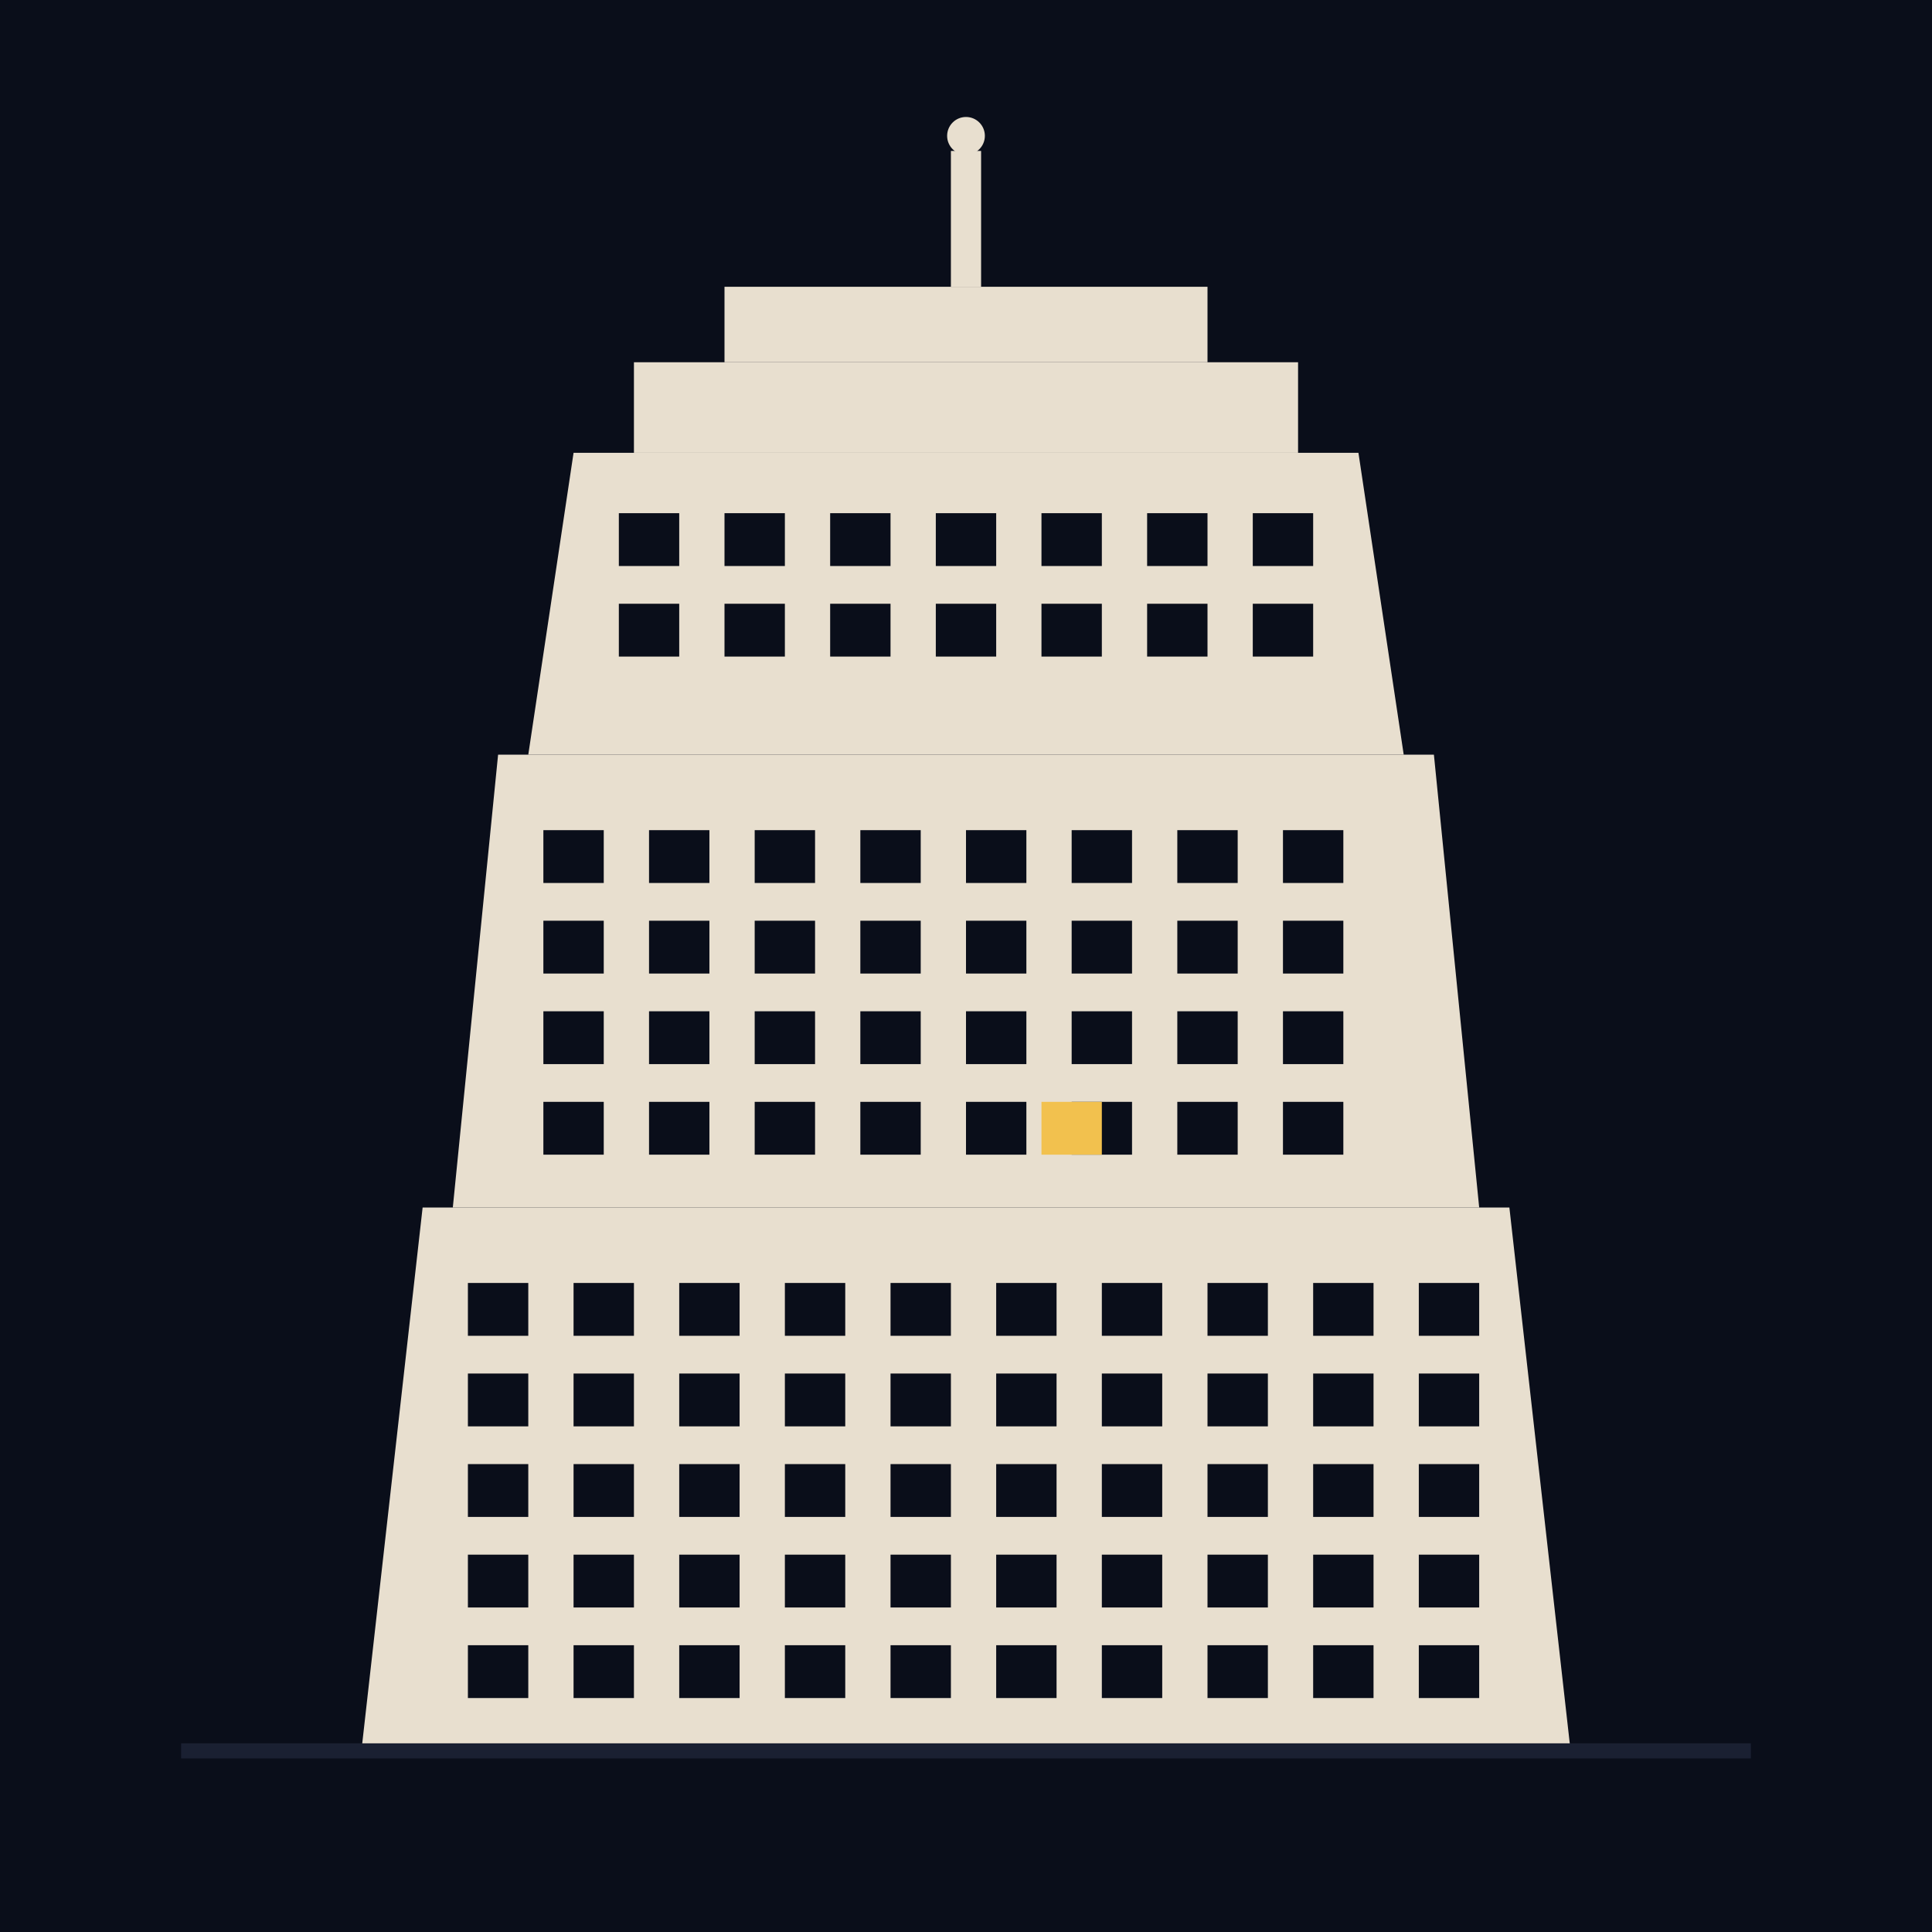
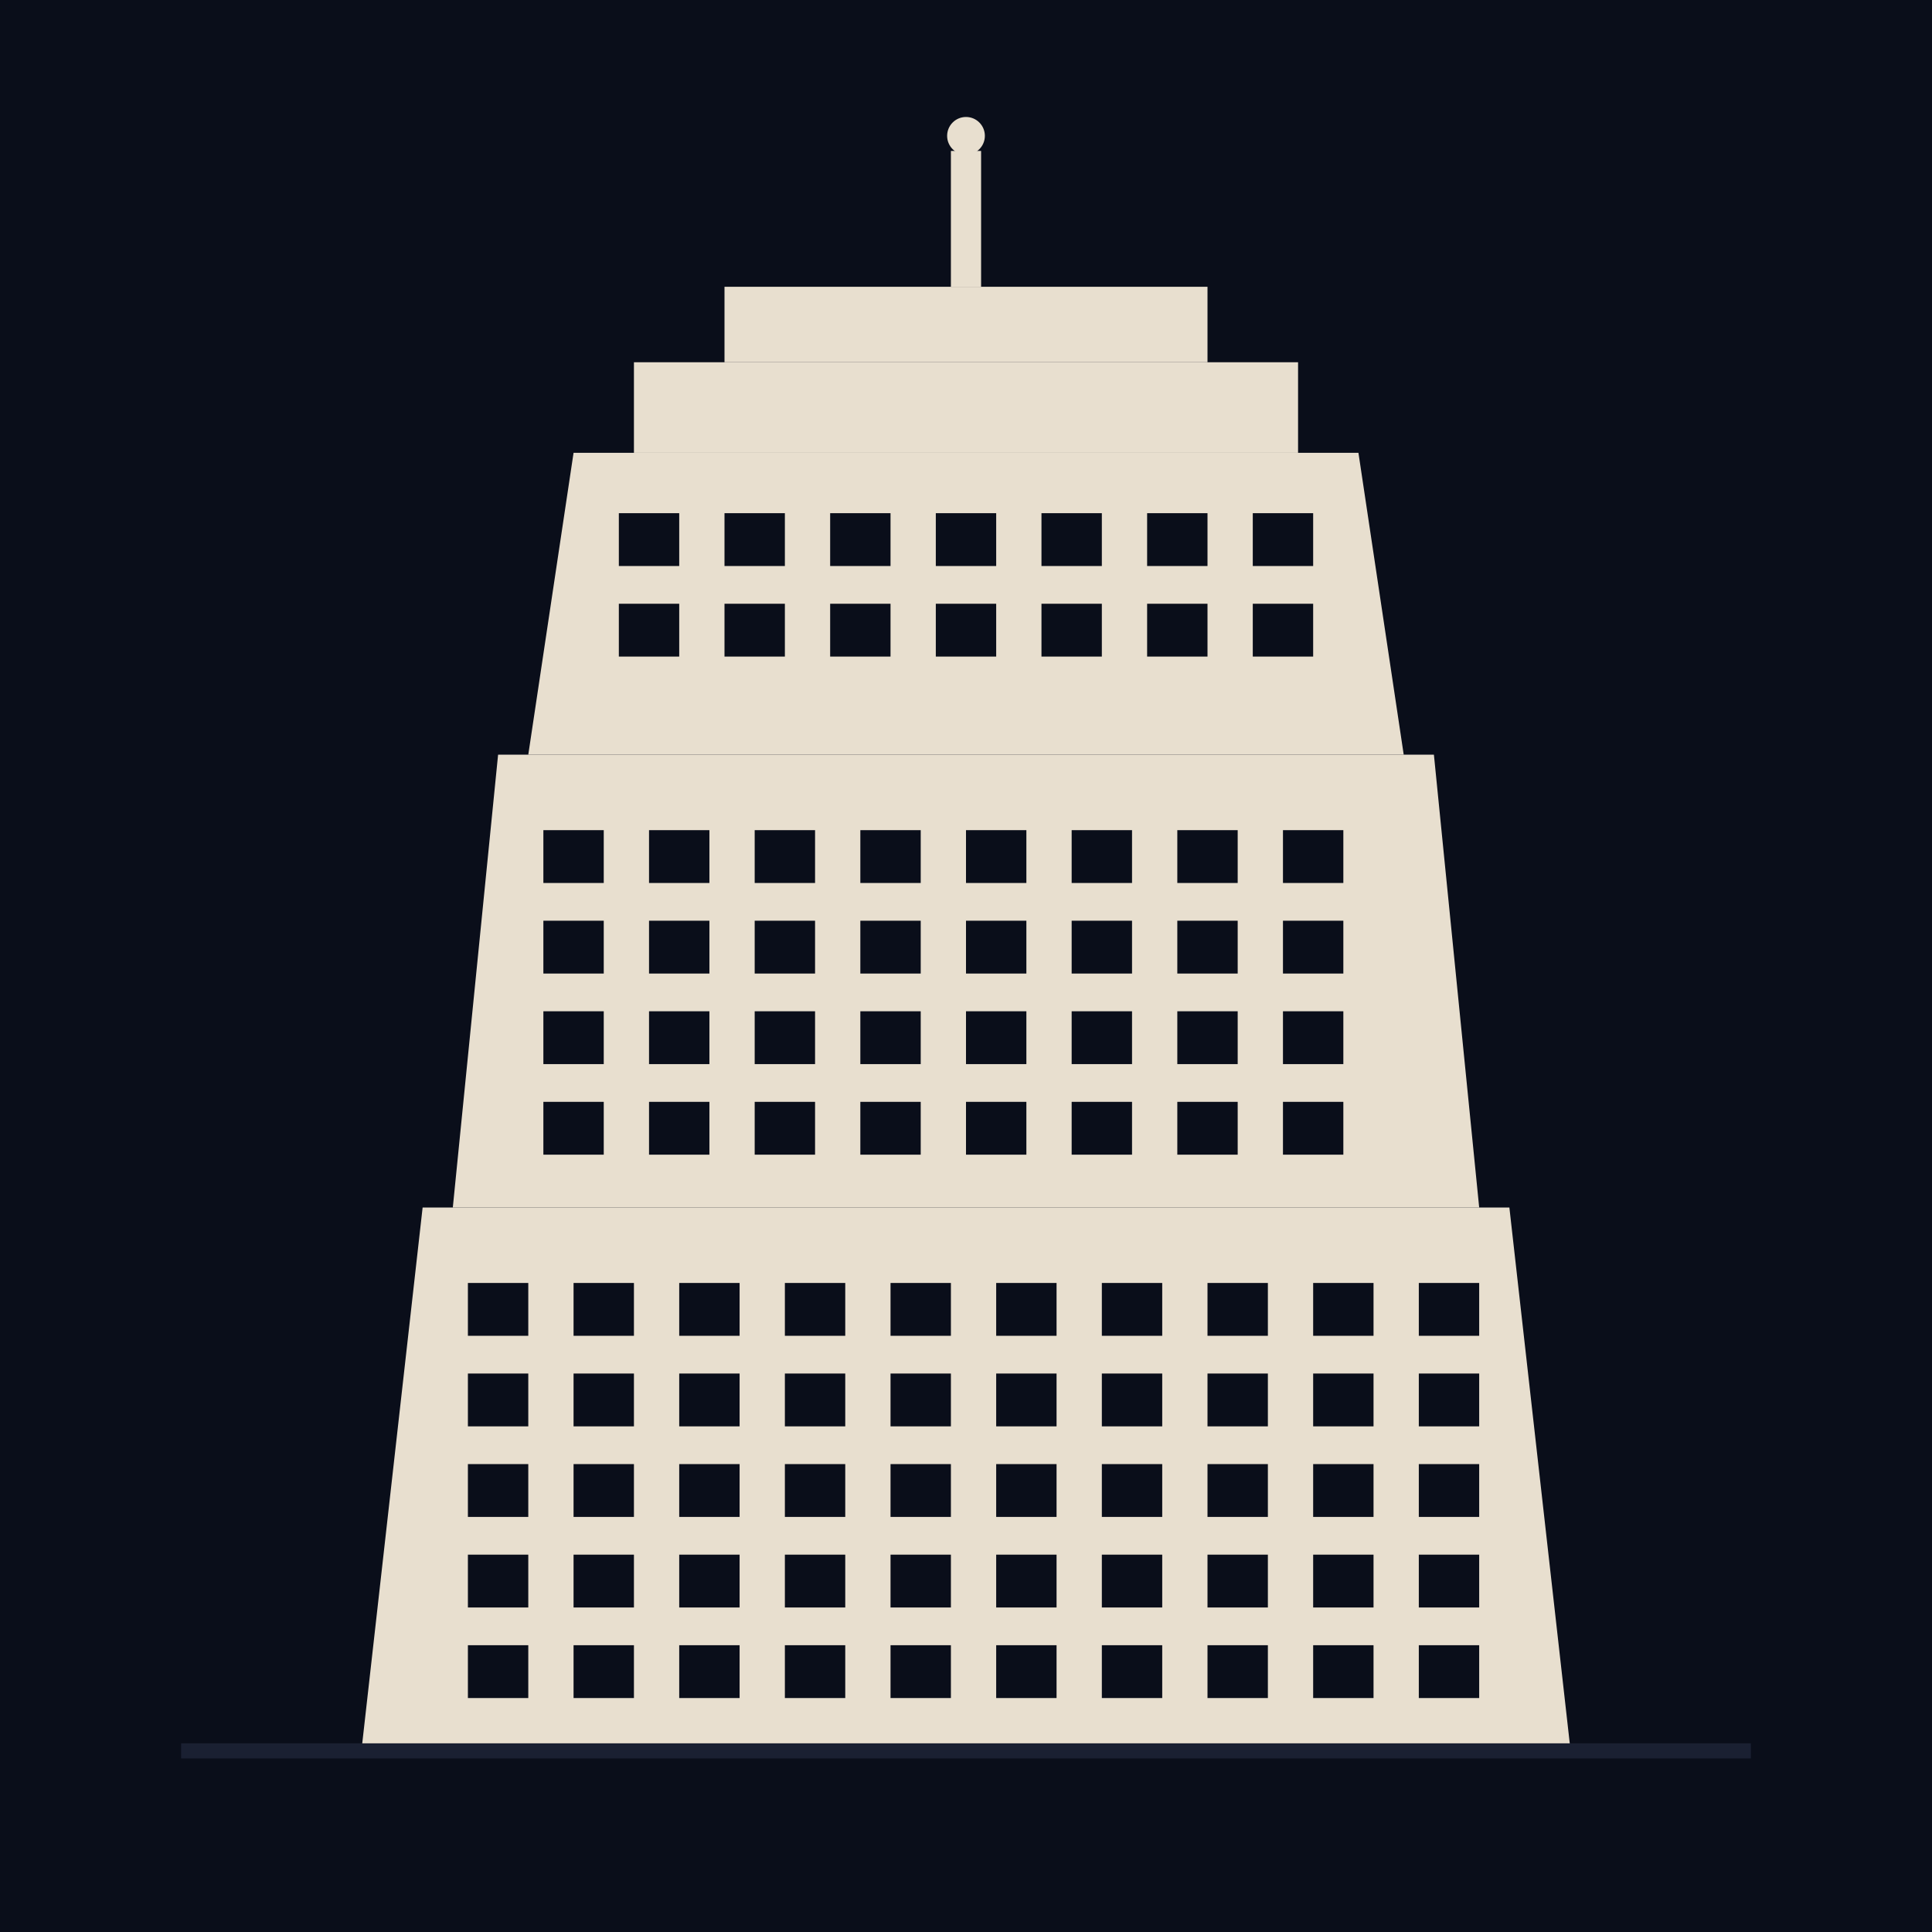
<svg xmlns="http://www.w3.org/2000/svg" viewBox="0 0 512 512" role="img" aria-label="Nakatomi Plaza">
  <rect width="512" height="512" fill="#0a0e1a" />
  <rect x="48" y="462" width="416" height="4" fill="#1a2032" />
  <g fill="#e8dfcf">
    <polygon points="96,462 416,462 400,320 112,320" />
    <polygon points="120,320 392,320 380,200 132,200" />
    <polygon points="140,200 372,200 360,120 152,120" />
    <rect x="168" y="96" width="176" height="24" />
    <rect x="192" y="76" width="128" height="20" />
    <rect x="252" y="40" width="8" height="36" />
    <circle cx="256" cy="36" r="5" />
  </g>
  <g fill="#0a0e1a">
    <g>
      <rect x="124" y="340" width="16" height="14" />
      <rect x="152" y="340" width="16" height="14" />
      <rect x="180" y="340" width="16" height="14" />
      <rect x="208" y="340" width="16" height="14" />
      <rect x="236" y="340" width="16" height="14" />
      <rect x="264" y="340" width="16" height="14" />
      <rect x="292" y="340" width="16" height="14" />
      <rect x="320" y="340" width="16" height="14" />
      <rect x="348" y="340" width="16" height="14" />
      <rect x="376" y="340" width="16" height="14" />
      <rect x="124" y="364" width="16" height="14" />
      <rect x="152" y="364" width="16" height="14" />
      <rect x="180" y="364" width="16" height="14" />
      <rect x="208" y="364" width="16" height="14" />
      <rect x="236" y="364" width="16" height="14" />
      <rect x="264" y="364" width="16" height="14" />
      <rect x="292" y="364" width="16" height="14" />
      <rect x="320" y="364" width="16" height="14" />
      <rect x="348" y="364" width="16" height="14" />
      <rect x="376" y="364" width="16" height="14" />
      <rect x="124" y="388" width="16" height="14" />
      <rect x="152" y="388" width="16" height="14" />
      <rect x="180" y="388" width="16" height="14" />
      <rect x="208" y="388" width="16" height="14" />
      <rect x="236" y="388" width="16" height="14" />
      <rect x="264" y="388" width="16" height="14" />
      <rect x="292" y="388" width="16" height="14" />
      <rect x="320" y="388" width="16" height="14" />
      <rect x="348" y="388" width="16" height="14" />
      <rect x="376" y="388" width="16" height="14" />
      <rect x="124" y="412" width="16" height="14" />
      <rect x="152" y="412" width="16" height="14" />
      <rect x="180" y="412" width="16" height="14" />
      <rect x="208" y="412" width="16" height="14" />
      <rect x="236" y="412" width="16" height="14" />
      <rect x="264" y="412" width="16" height="14" />
      <rect x="292" y="412" width="16" height="14" />
      <rect x="320" y="412" width="16" height="14" />
      <rect x="348" y="412" width="16" height="14" />
      <rect x="376" y="412" width="16" height="14" />
      <rect x="124" y="436" width="16" height="14" />
      <rect x="152" y="436" width="16" height="14" />
      <rect x="180" y="436" width="16" height="14" />
      <rect x="208" y="436" width="16" height="14" />
      <rect x="236" y="436" width="16" height="14" />
      <rect x="264" y="436" width="16" height="14" />
      <rect x="292" y="436" width="16" height="14" />
      <rect x="320" y="436" width="16" height="14" />
      <rect x="348" y="436" width="16" height="14" />
      <rect x="376" y="436" width="16" height="14" />
    </g>
    <g>
      <rect x="144" y="220" width="16" height="14" />
      <rect x="172" y="220" width="16" height="14" />
      <rect x="200" y="220" width="16" height="14" />
      <rect x="228" y="220" width="16" height="14" />
      <rect x="256" y="220" width="16" height="14" />
      <rect x="284" y="220" width="16" height="14" />
      <rect x="312" y="220" width="16" height="14" />
      <rect x="340" y="220" width="16" height="14" />
      <rect x="144" y="244" width="16" height="14" />
      <rect x="172" y="244" width="16" height="14" />
      <rect x="200" y="244" width="16" height="14" />
      <rect x="228" y="244" width="16" height="14" />
      <rect x="256" y="244" width="16" height="14" />
      <rect x="284" y="244" width="16" height="14" />
      <rect x="312" y="244" width="16" height="14" />
      <rect x="340" y="244" width="16" height="14" />
      <rect x="144" y="268" width="16" height="14" />
      <rect x="172" y="268" width="16" height="14" />
      <rect x="200" y="268" width="16" height="14" />
      <rect x="228" y="268" width="16" height="14" />
      <rect x="256" y="268" width="16" height="14" />
      <rect x="284" y="268" width="16" height="14" />
      <rect x="312" y="268" width="16" height="14" />
      <rect x="340" y="268" width="16" height="14" />
      <rect x="144" y="292" width="16" height="14" />
      <rect x="172" y="292" width="16" height="14" />
      <rect x="200" y="292" width="16" height="14" />
      <rect x="228" y="292" width="16" height="14" />
      <rect x="256" y="292" width="16" height="14" />
      <rect x="284" y="292" width="16" height="14" />
      <rect x="312" y="292" width="16" height="14" />
      <rect x="340" y="292" width="16" height="14" />
    </g>
    <g>
      <rect x="164" y="136" width="16" height="14" />
      <rect x="192" y="136" width="16" height="14" />
      <rect x="220" y="136" width="16" height="14" />
      <rect x="248" y="136" width="16" height="14" />
      <rect x="276" y="136" width="16" height="14" />
      <rect x="304" y="136" width="16" height="14" />
      <rect x="332" y="136" width="16" height="14" />
      <rect x="164" y="160" width="16" height="14" />
      <rect x="192" y="160" width="16" height="14" />
      <rect x="220" y="160" width="16" height="14" />
      <rect x="248" y="160" width="16" height="14" />
      <rect x="276" y="160" width="16" height="14" />
      <rect x="304" y="160" width="16" height="14" />
      <rect x="332" y="160" width="16" height="14" />
    </g>
-     <rect x="276" y="292" width="16" height="14" fill="#f2c14e" />
  </g>
</svg>
